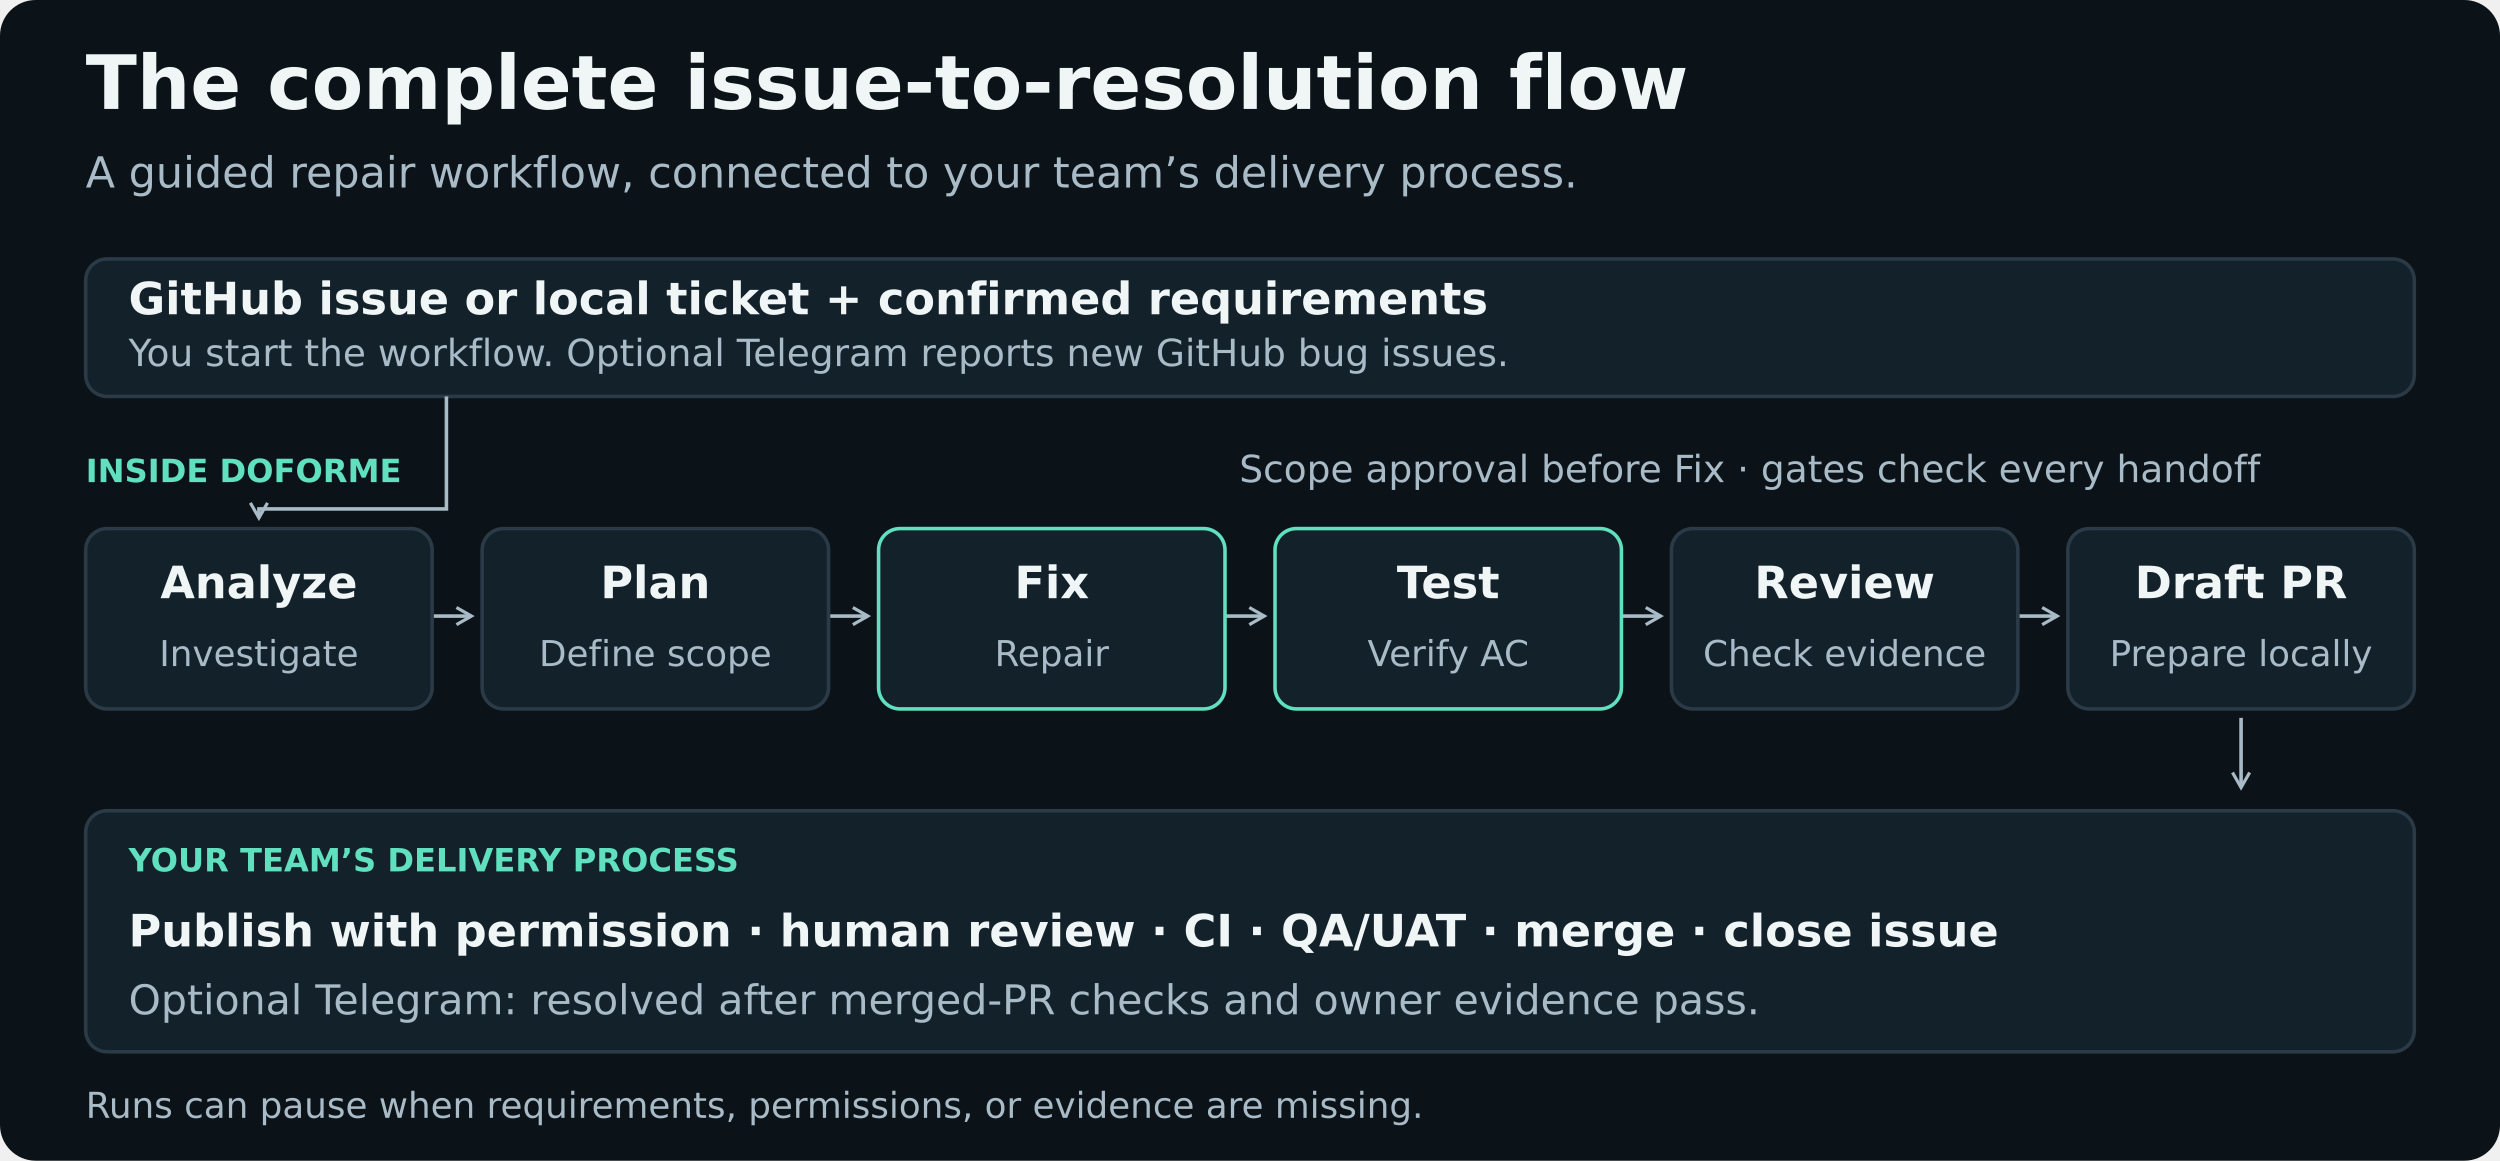
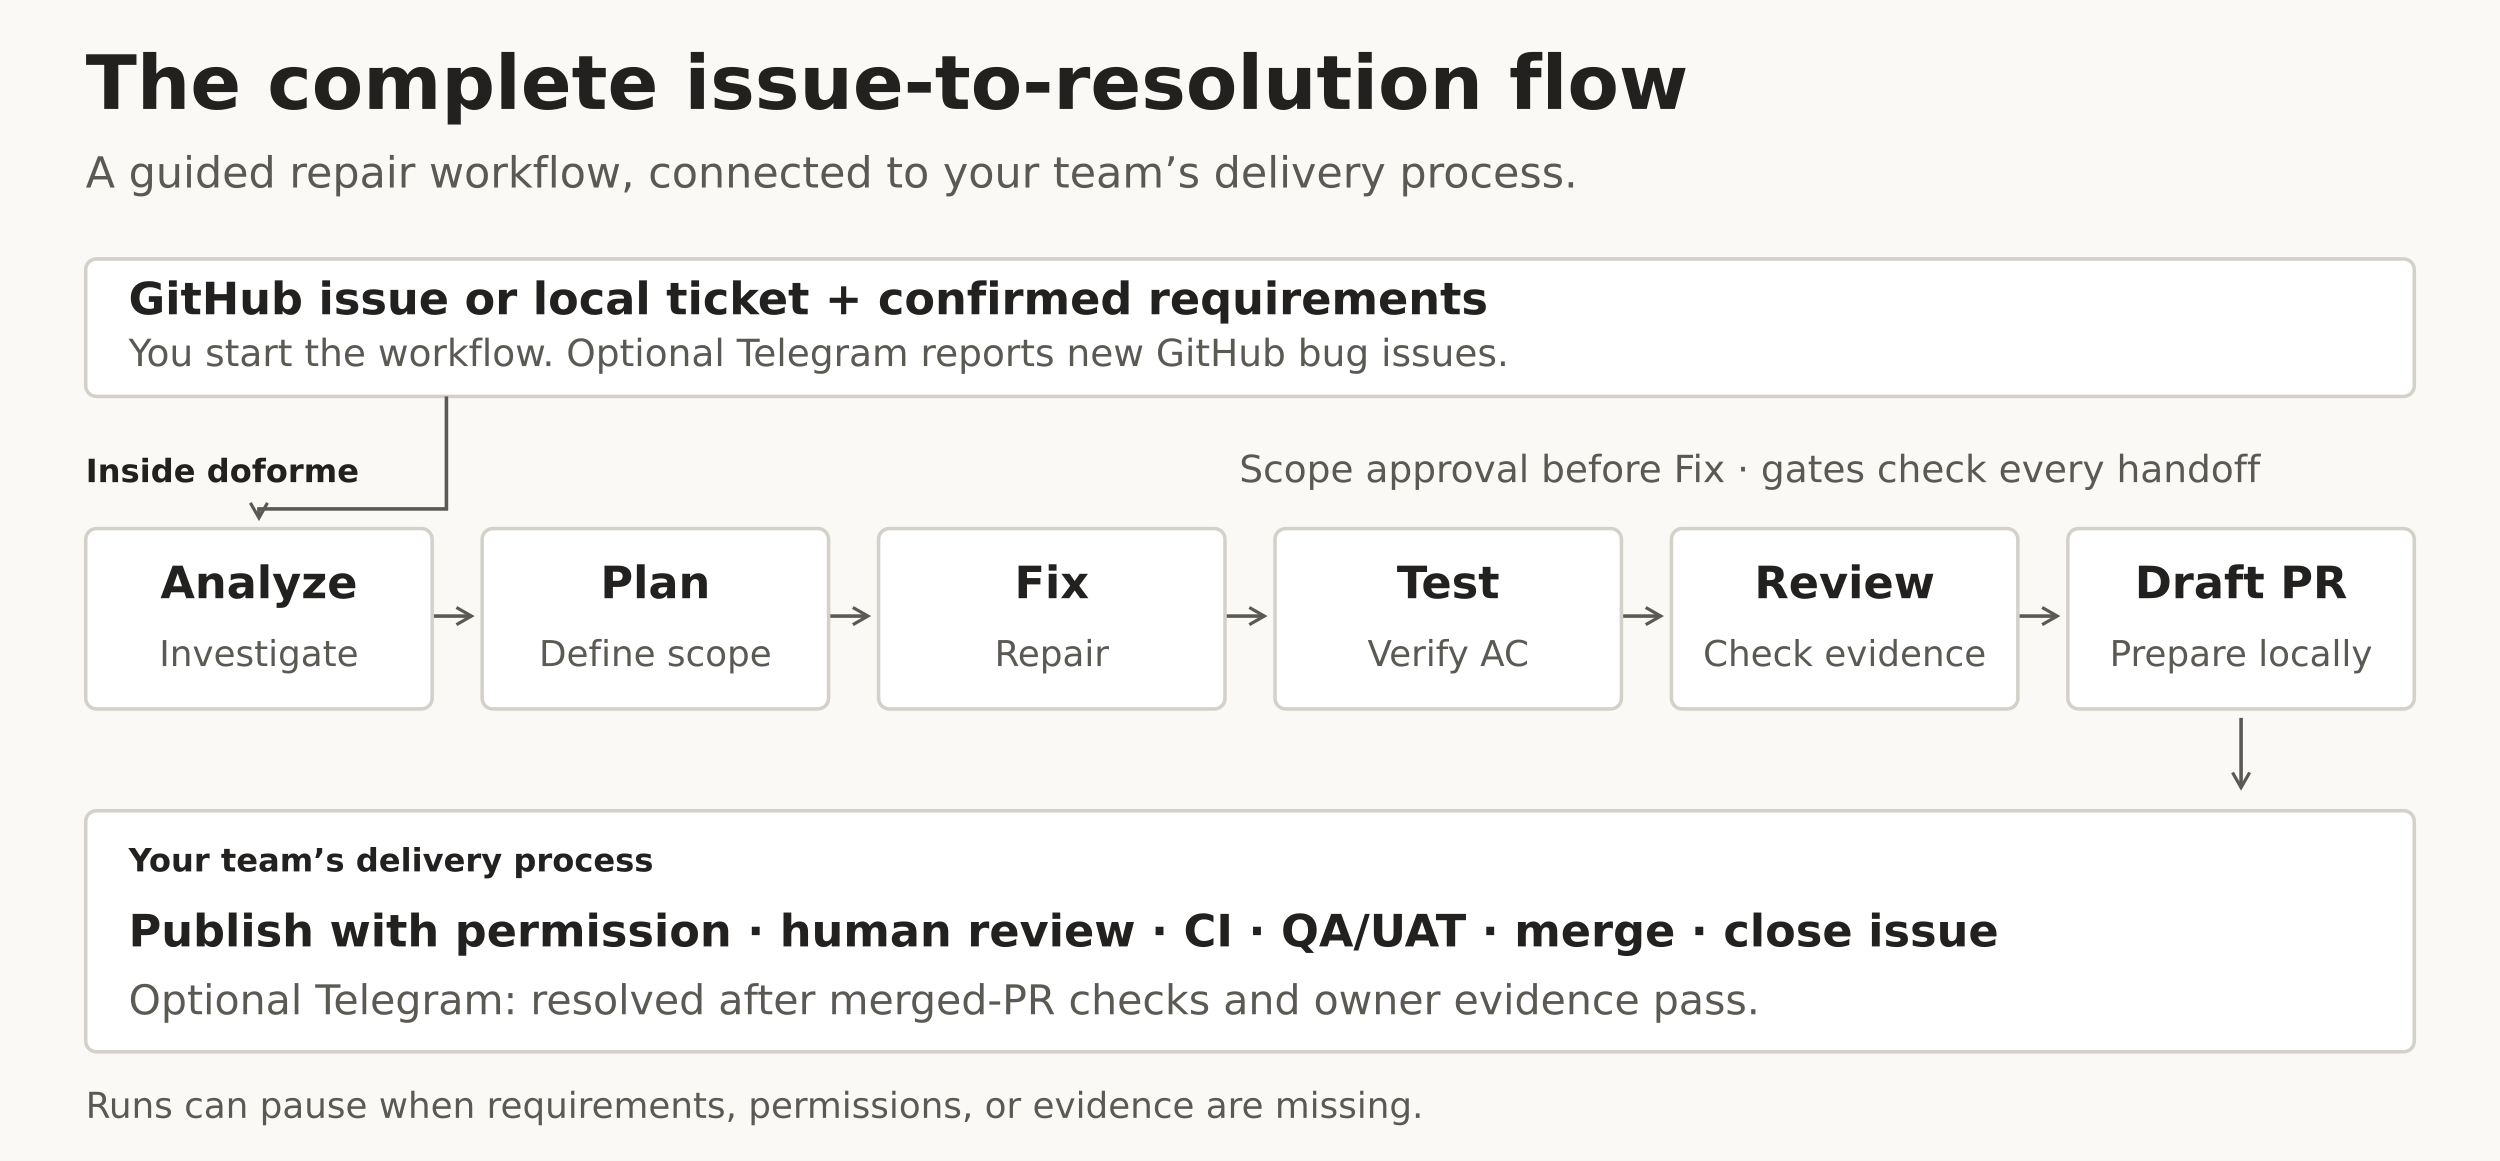
<svg xmlns="http://www.w3.org/2000/svg" width="1400" height="650" viewBox="0 0 1400 650" role="img" aria-labelledby="title desc">
-   <rect width="1400" height="650" rx="20" fill="#0b1218" />
+   <rect width="1400" height="650" fill="#faf9f6" />
  <defs>
    <marker id="arrow" viewBox="0 0 10 10" refX="8" refY="5" markerWidth="6" markerHeight="6" orient="auto">
-       <path d="M1 1L8 5L1 9" fill="none" stroke="#a8bbc7" stroke-width="1.5" />
+       <path d="M1 1L8 5L1 9" fill="none" stroke="#5b5954" stroke-width="1.5" />
    </marker>
  </defs>
  <g font-family="DejaVu Sans, Arial, sans-serif">
-     <text x="48" y="61" font-size="42" fill="#f0f5f6" font-weight="700" text-anchor="start">The complete issue-to-resolution flow</text>
-     <text x="48" y="105" font-size="24" fill="#a8bbc7" font-weight="400" text-anchor="start">A guided repair workflow, connected to your team’s delivery process.</text>
-     <rect x="48" y="145" width="1304" height="77" rx="12" stroke="#2a3a46" stroke-width="2" fill="#13212b" />
-     <text x="72" y="176" font-size="25" fill="#f0f5f6" font-weight="700" text-anchor="start">GitHub issue or local ticket + confirmed requirements</text>
-     <text x="72" y="205" font-size="21" fill="#a8bbc7" font-weight="400" text-anchor="start">You start the workflow. Optional Telegram reports new GitHub bug issues.</text>
-     <path d="M250 222V285H145V290" fill="none" stroke="#a8bbc7" stroke-width="2" marker-end="url(#arrow)" />
-     <text x="48" y="270" font-size="18" fill="#60e0be" font-weight="700" text-anchor="start">INSIDE DOFORME</text>
-     <text x="694" y="270" font-size="21" fill="#a8bbc7" font-weight="400" text-anchor="start">Scope approval before Fix · gates check every handoff</text>
-     <path d="M242 345L264 345" fill="none" stroke="#a8bbc7" stroke-width="2" marker-end="url(#arrow)" />
-     <rect x="48" y="296" width="194" height="101" rx="12" stroke="#2a3a46" stroke-width="2" fill="#13212b" />
-     <text x="145" y="335" font-size="25" fill="#f0f5f6" font-weight="700" text-anchor="middle">Analyze</text>
-     <text x="145" y="373" font-size="20" fill="#a8bbc7" font-weight="400" text-anchor="middle">Investigate</text>
-     <path d="M464 345L486 345" fill="none" stroke="#a8bbc7" stroke-width="2" marker-end="url(#arrow)" />
-     <rect x="270" y="296" width="194" height="101" rx="12" stroke="#2a3a46" stroke-width="2" fill="#13212b" />
-     <text x="367" y="335" font-size="25" fill="#f0f5f6" font-weight="700" text-anchor="middle">Plan</text>
-     <text x="367" y="373" font-size="20" fill="#a8bbc7" font-weight="400" text-anchor="middle">Define scope</text>
-     <path d="M686 345L708 345" fill="none" stroke="#a8bbc7" stroke-width="2" marker-end="url(#arrow)" />
-     <rect x="492" y="296" width="194" height="101" rx="12" stroke="#60e0be" stroke-width="2" fill="#13212b" />
-     <text x="589" y="335" font-size="25" fill="#f0f5f6" font-weight="700" text-anchor="middle">Fix</text>
-     <text x="589" y="373" font-size="20" fill="#a8bbc7" font-weight="400" text-anchor="middle">Repair</text>
-     <path d="M908 345L930 345" fill="none" stroke="#a8bbc7" stroke-width="2" marker-end="url(#arrow)" />
-     <rect x="714" y="296" width="194" height="101" rx="12" stroke="#60e0be" stroke-width="2" fill="#13212b" />
-     <text x="811" y="335" font-size="25" fill="#f0f5f6" font-weight="700" text-anchor="middle">Test</text>
-     <text x="811" y="373" font-size="20" fill="#a8bbc7" font-weight="400" text-anchor="middle">Verify AC</text>
-     <path d="M1130 345L1152 345" fill="none" stroke="#a8bbc7" stroke-width="2" marker-end="url(#arrow)" />
-     <rect x="936" y="296" width="194" height="101" rx="12" stroke="#2a3a46" stroke-width="2" fill="#13212b" />
-     <text x="1033" y="335" font-size="25" fill="#f0f5f6" font-weight="700" text-anchor="middle">Review</text>
-     <text x="1033" y="373" font-size="20" fill="#a8bbc7" font-weight="400" text-anchor="middle">Check evidence</text>
-     <rect x="1158" y="296" width="194" height="101" rx="12" stroke="#2a3a46" stroke-width="2" fill="#13212b" />
-     <text x="1255" y="335" font-size="25" fill="#f0f5f6" font-weight="700" text-anchor="middle">Draft PR</text>
-     <text x="1255" y="373" font-size="20" fill="#a8bbc7" font-weight="400" text-anchor="middle">Prepare locally</text>
-     <path d="M1255 402L1255 441" fill="none" stroke="#a8bbc7" stroke-width="2" marker-end="url(#arrow)" />
-     <rect x="48" y="454" width="1304" height="135" rx="12" stroke="#2a3a46" stroke-width="2" fill="#13212b" />
-     <text x="72" y="488" font-size="18" fill="#60e0be" font-weight="700" text-anchor="start">YOUR TEAM’S DELIVERY PROCESS</text>
-     <text x="72" y="530" font-size="25" fill="#f0f5f6" font-weight="700" text-anchor="start">Publish with permission · human review · CI · QA/UAT · merge · close issue</text>
-     <text x="72" y="568" font-size="23" fill="#a8bbc7" font-weight="400" text-anchor="start">Optional Telegram: resolved after merged-PR checks and owner evidence pass.</text>
-     <text x="48" y="626" font-size="20" fill="#a8bbc7" font-weight="400" text-anchor="start">Runs can pause when requirements, permissions, or evidence are missing.</text>
+     <text x="48" y="61" font-size="42" fill="#22211f" font-weight="700" text-anchor="start">The complete issue-to-resolution flow</text>
+     <text x="48" y="105" font-size="24" fill="#5b5954" font-weight="400" text-anchor="start">A guided repair workflow, connected to your team’s delivery process.</text>
+     <rect x="48" y="145" width="1304" height="77" rx="6" stroke="#d4d1cb" stroke-width="2" fill="#ffffff" />
+     <text x="72" y="176" font-size="25" fill="#22211f" font-weight="700" text-anchor="start">GitHub issue or local ticket + confirmed requirements</text>
+     <text x="72" y="205" font-size="21" fill="#5b5954" font-weight="400" text-anchor="start">You start the workflow. Optional Telegram reports new GitHub bug issues.</text>
+     <path d="M250 222V285H145V290" fill="none" stroke="#5b5954" stroke-width="2" marker-end="url(#arrow)" />
+     <text x="48" y="270" font-size="18" fill="#22211f" font-weight="700" text-anchor="start">Inside doforme</text>
+     <text x="694" y="270" font-size="21" fill="#5b5954" font-weight="400" text-anchor="start">Scope approval before Fix · gates check every handoff</text>
+     <path d="M242 345L264 345" fill="none" stroke="#5b5954" stroke-width="2" marker-end="url(#arrow)" />
+     <rect x="48" y="296" width="194" height="101" rx="6" stroke="#d4d1cb" stroke-width="2" fill="#ffffff" />
+     <text x="145" y="335" font-size="25" fill="#22211f" font-weight="700" text-anchor="middle">Analyze</text>
+     <text x="145" y="373" font-size="20" fill="#5b5954" font-weight="400" text-anchor="middle">Investigate</text>
+     <path d="M464 345L486 345" fill="none" stroke="#5b5954" stroke-width="2" marker-end="url(#arrow)" />
+     <rect x="270" y="296" width="194" height="101" rx="6" stroke="#d4d1cb" stroke-width="2" fill="#ffffff" />
+     <text x="367" y="335" font-size="25" fill="#22211f" font-weight="700" text-anchor="middle">Plan</text>
+     <text x="367" y="373" font-size="20" fill="#5b5954" font-weight="400" text-anchor="middle">Define scope</text>
+     <path d="M686 345L708 345" fill="none" stroke="#5b5954" stroke-width="2" marker-end="url(#arrow)" />
+     <rect x="492" y="296" width="194" height="101" rx="6" stroke="#d4d1cb" stroke-width="2" fill="#ffffff" />
+     <text x="589" y="335" font-size="25" fill="#22211f" font-weight="700" text-anchor="middle">Fix</text>
+     <text x="589" y="373" font-size="20" fill="#5b5954" font-weight="400" text-anchor="middle">Repair</text>
+     <path d="M908 345L930 345" fill="none" stroke="#5b5954" stroke-width="2" marker-end="url(#arrow)" />
+     <rect x="714" y="296" width="194" height="101" rx="6" stroke="#d4d1cb" stroke-width="2" fill="#ffffff" />
+     <text x="811" y="335" font-size="25" fill="#22211f" font-weight="700" text-anchor="middle">Test</text>
+     <text x="811" y="373" font-size="20" fill="#5b5954" font-weight="400" text-anchor="middle">Verify AC</text>
+     <path d="M1130 345L1152 345" fill="none" stroke="#5b5954" stroke-width="2" marker-end="url(#arrow)" />
+     <rect x="936" y="296" width="194" height="101" rx="6" stroke="#d4d1cb" stroke-width="2" fill="#ffffff" />
+     <text x="1033" y="335" font-size="25" fill="#22211f" font-weight="700" text-anchor="middle">Review</text>
+     <text x="1033" y="373" font-size="20" fill="#5b5954" font-weight="400" text-anchor="middle">Check evidence</text>
+     <rect x="1158" y="296" width="194" height="101" rx="6" stroke="#d4d1cb" stroke-width="2" fill="#ffffff" />
+     <text x="1255" y="335" font-size="25" fill="#22211f" font-weight="700" text-anchor="middle">Draft PR</text>
+     <text x="1255" y="373" font-size="20" fill="#5b5954" font-weight="400" text-anchor="middle">Prepare locally</text>
+     <path d="M1255 402L1255 441" fill="none" stroke="#5b5954" stroke-width="2" marker-end="url(#arrow)" />
+     <rect x="48" y="454" width="1304" height="135" rx="6" stroke="#d4d1cb" stroke-width="2" fill="#ffffff" />
+     <text x="72" y="488" font-size="18" fill="#22211f" font-weight="700" text-anchor="start">Your team’s delivery process</text>
+     <text x="72" y="530" font-size="25" fill="#22211f" font-weight="700" text-anchor="start">Publish with permission · human review · CI · QA/UAT · merge · close issue</text>
+     <text x="72" y="568" font-size="23" fill="#5b5954" font-weight="400" text-anchor="start">Optional Telegram: resolved after merged-PR checks and owner evidence pass.</text>
+     <text x="48" y="626" font-size="20" fill="#5b5954" font-weight="400" text-anchor="start">Runs can pause when requirements, permissions, or evidence are missing.</text>
  </g>
</svg>
